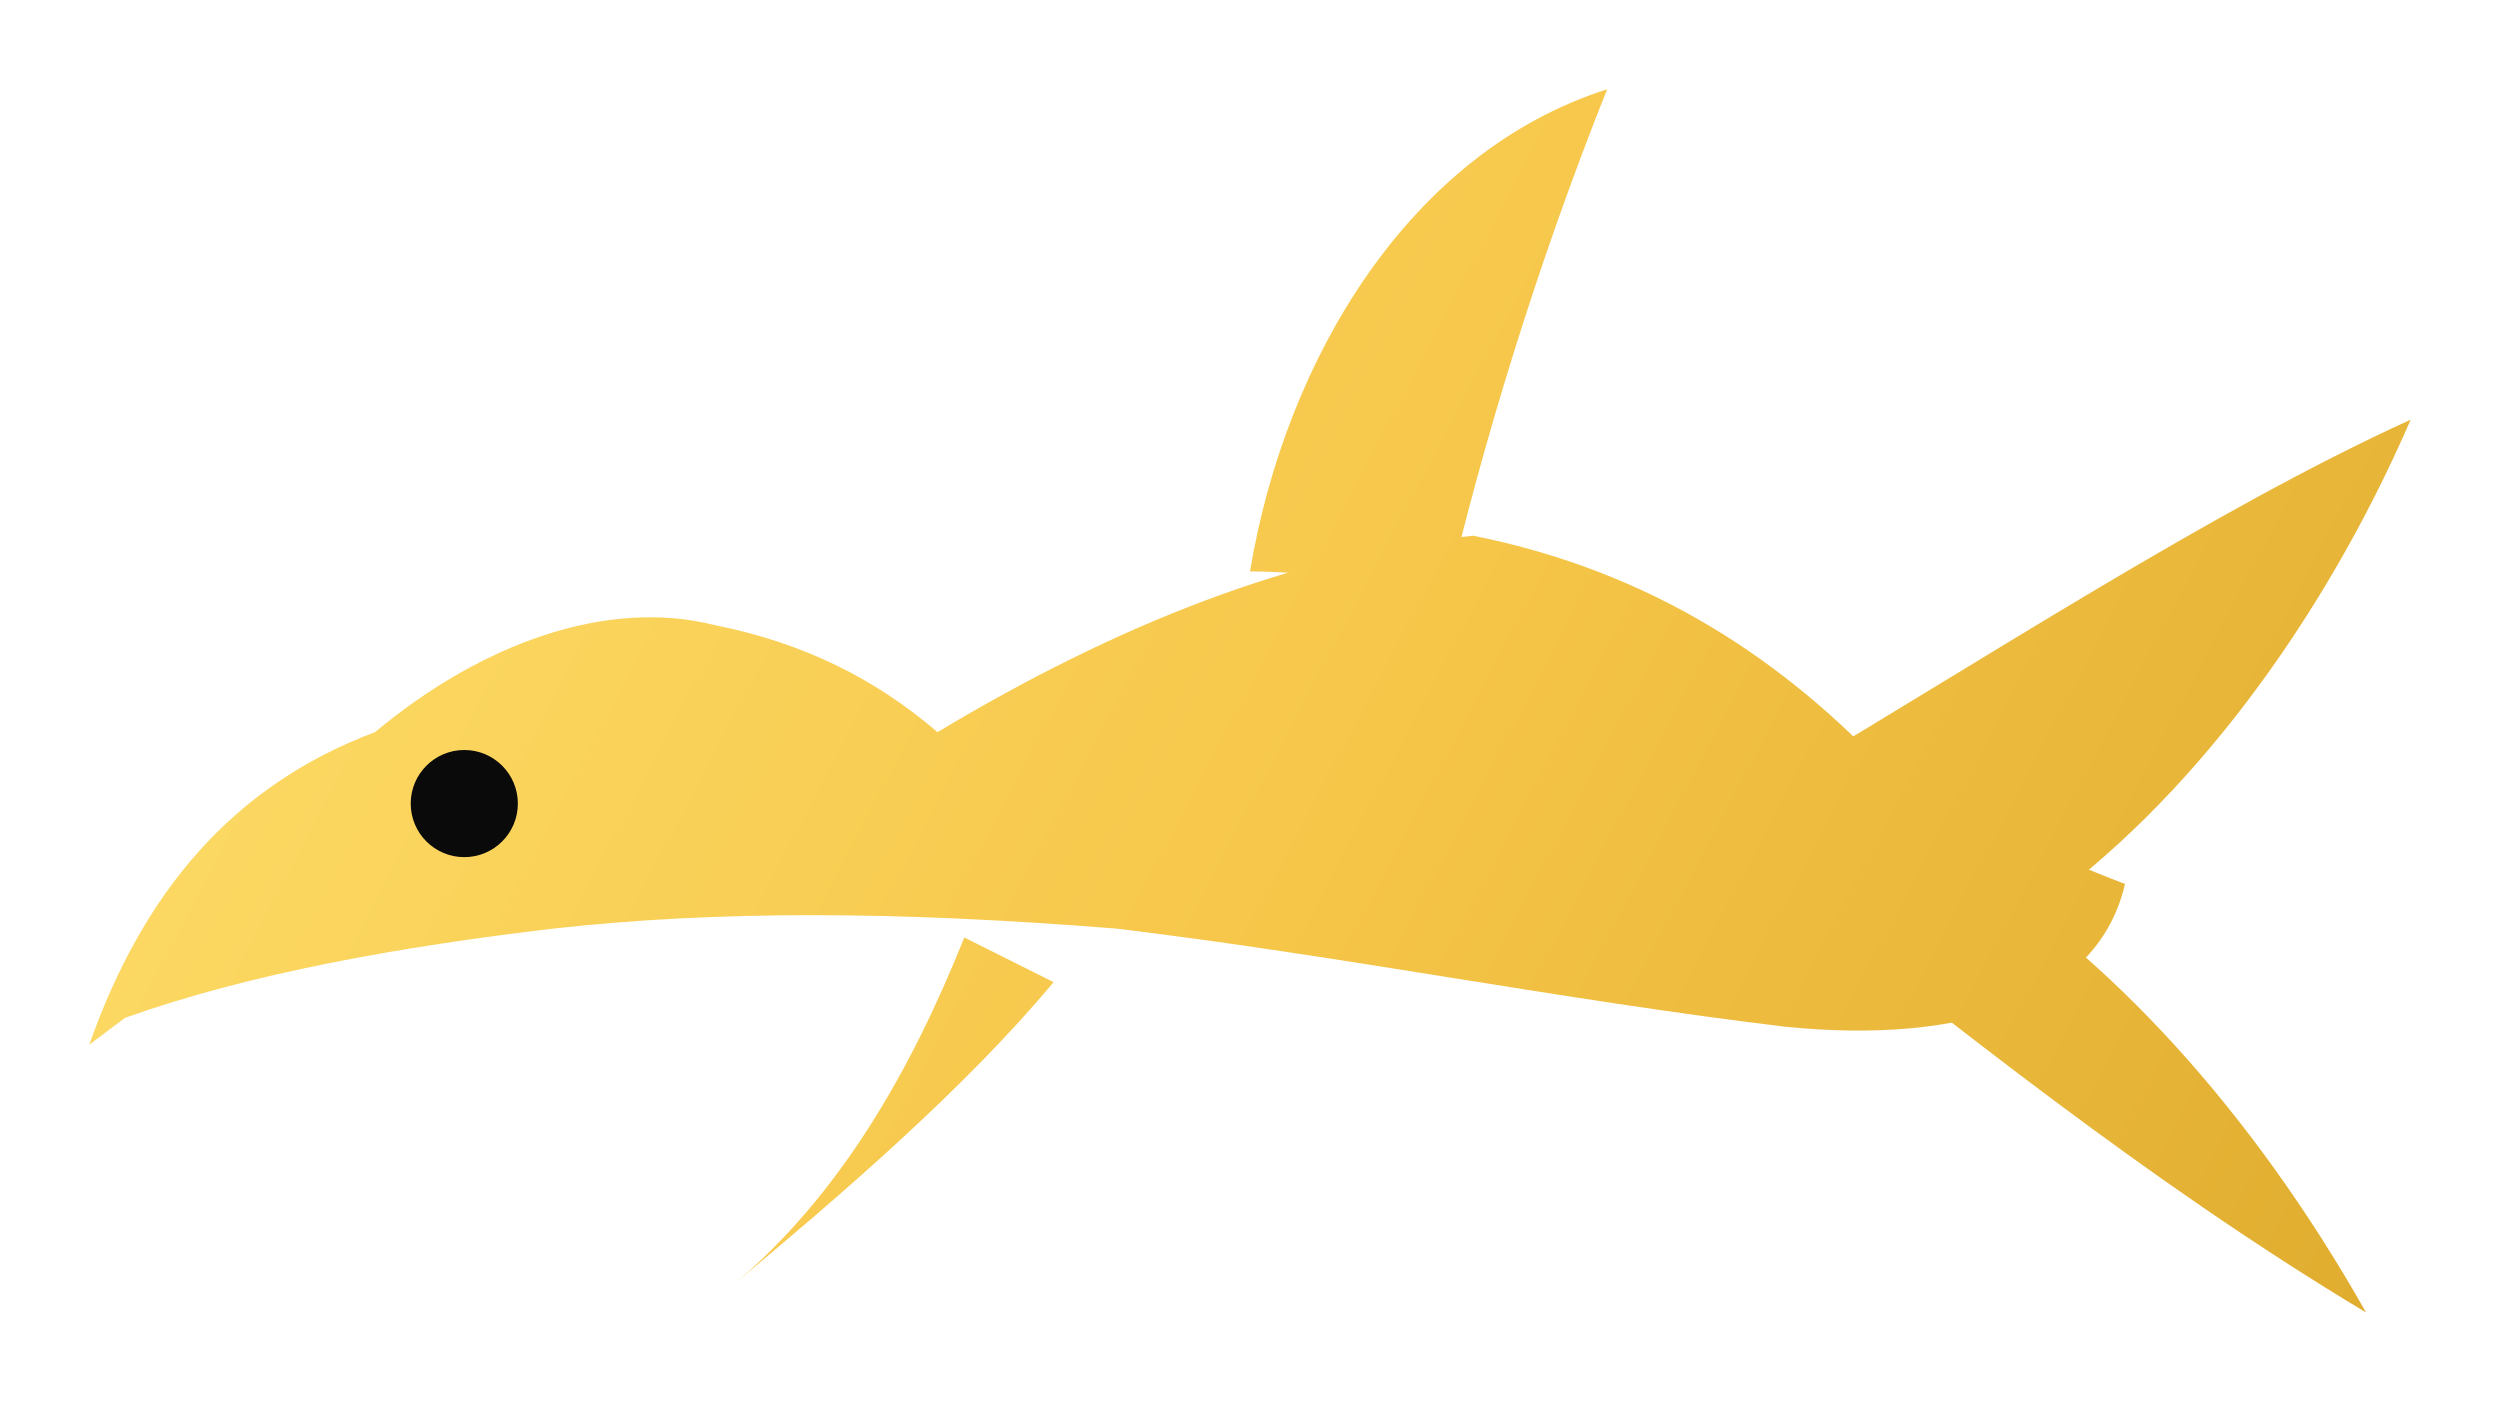
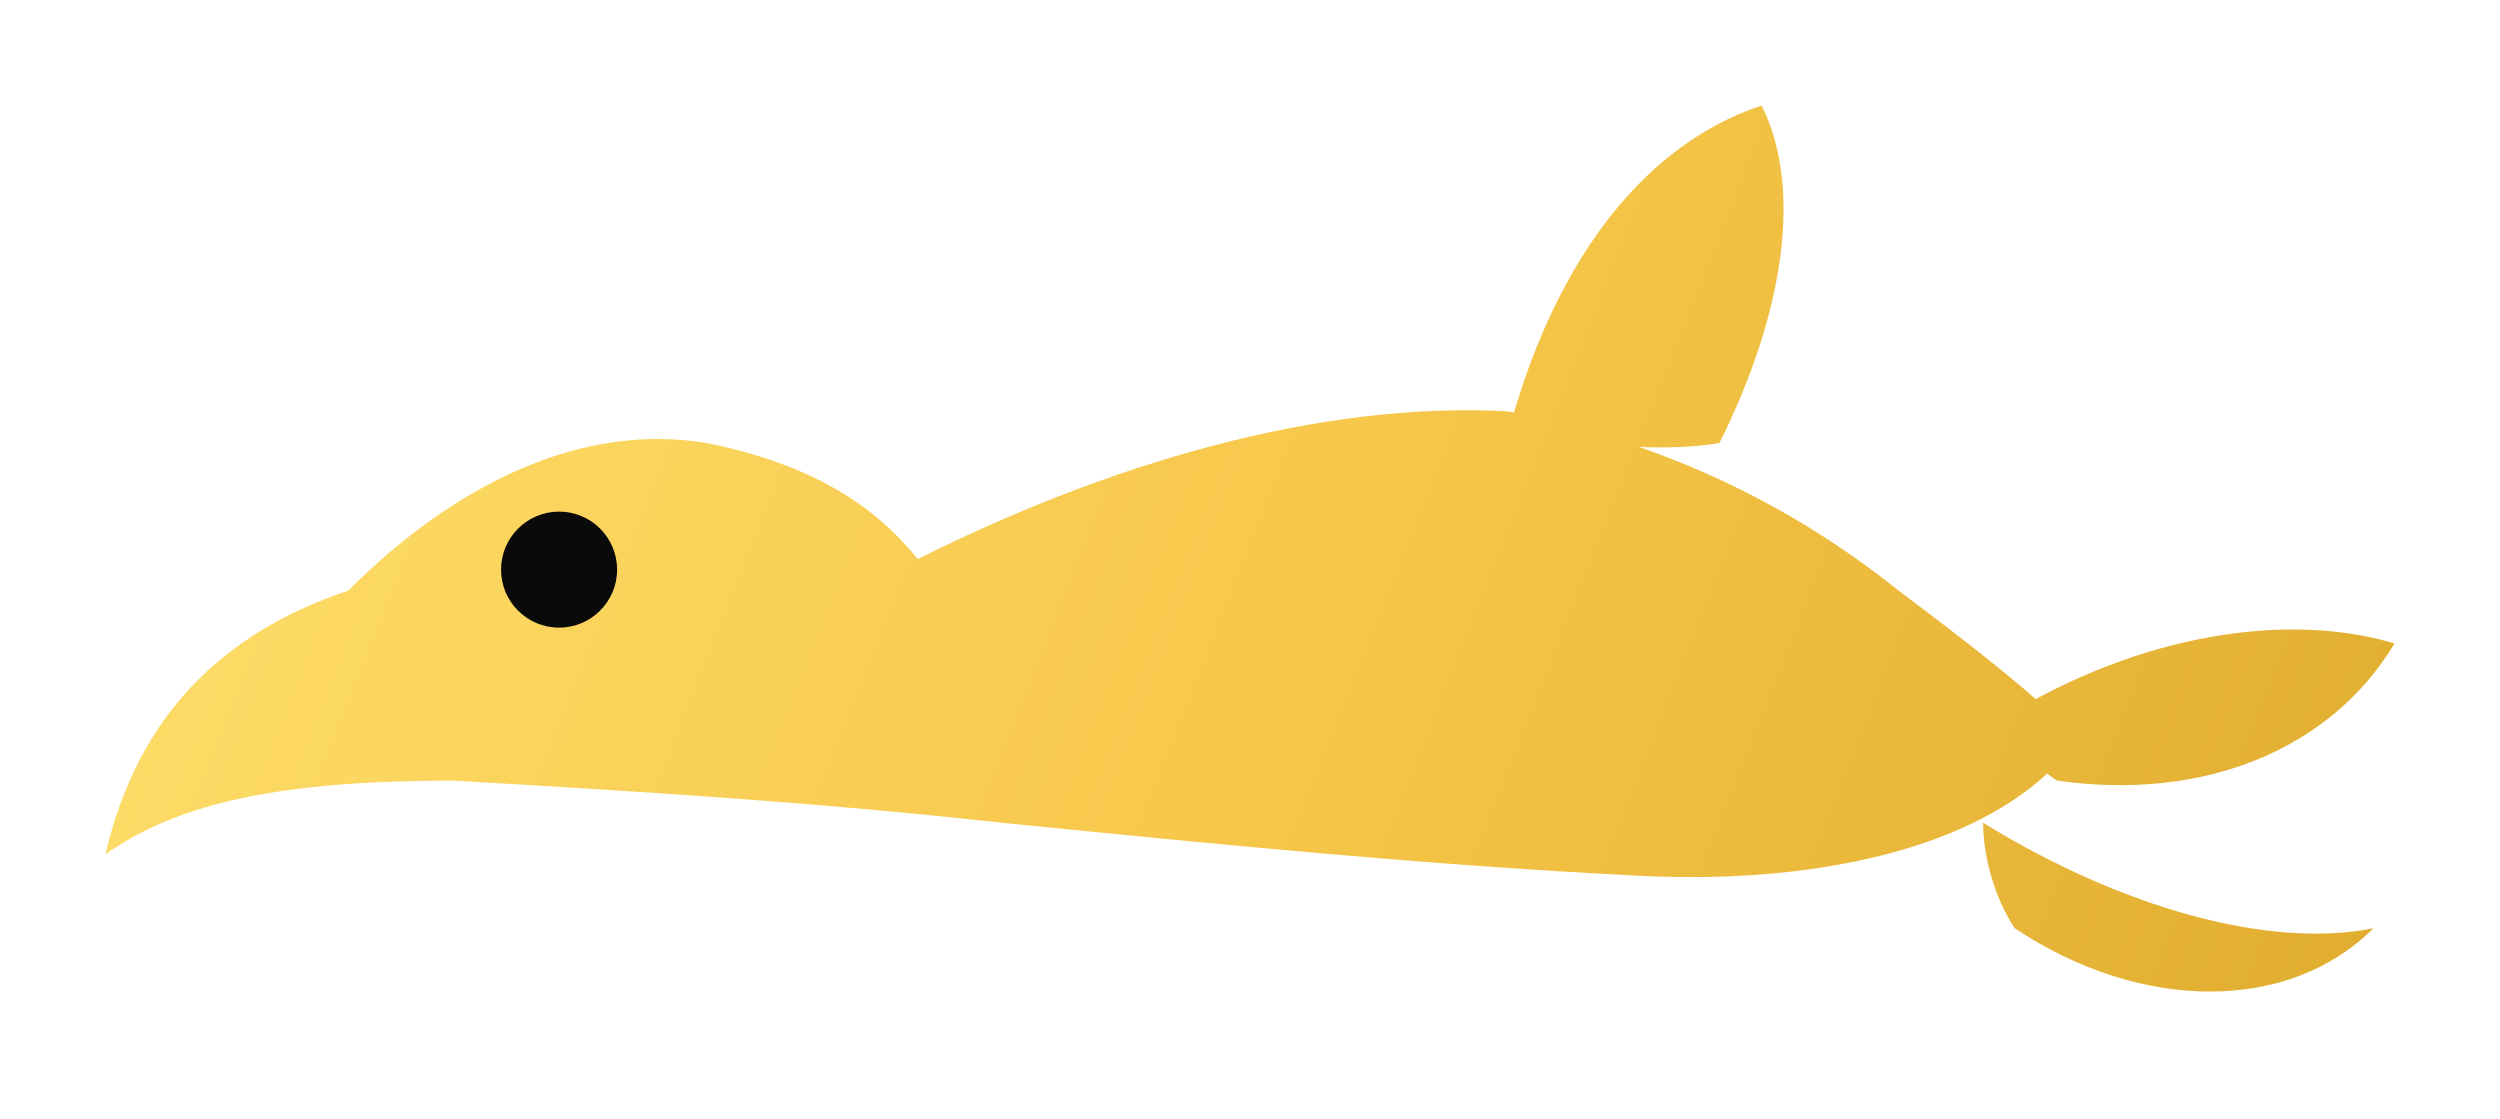
- <svg xmlns="http://www.w3.org/2000/svg" viewBox="10 -2 280 157">
+ <svg xmlns="http://www.w3.org/2000/svg" viewBox="5 4 237 106">
  <defs>
-     <linearGradient id="armusGoldGrad" gradientUnits="userSpaceOnUse" x1="20" y1="8" x2="280" y2="145">
+     <linearGradient id="armusGoldGrad" gradientUnits="userSpaceOnUse" x1="15" y1="14" x2="232" y2="100">
      <stop offset="0%" stop-color="#fee06d" />
      <stop offset="55%" stop-color="#f6c649" />
      <stop offset="100%" stop-color="#dfac2e" />
    </linearGradient>
  </defs>
  <g fill="url(#armusGoldGrad)">
-     <path d="       M 20 115       C 26 98, 36 86, 52 80       C 64 70, 78 65, 90 68       C 100 70, 108 74, 115 80       C 135 68, 155 60, 175 58       C 195 62, 210 72, 222 85       C 232 90, 240 94, 248 97       C 245 110, 230 115, 210 113       C 185 110, 160 105, 135 102       C 110 100, 90 100, 72 102       C 55 104, 38 107, 24 112       Z" />
-     <path d="M 150 62 C 154 38, 168 15, 190 8 C 182 28, 176 48, 172 65 C 164 63, 156 62, 150 62 Z" />
-     <path d="M 210 85 C 232 72, 258 55, 280 45 C 270 68, 255 88, 238 100 C 228 96, 218 90, 210 85 Z" />
-     <path d="M 210 98 C 228 112, 250 130, 275 145 C 262 122, 246 105, 230 95 C 222 96, 215 97, 210 98 Z" />
-     <path d="M 118 103 C 112 118, 104 132, 92 142 C 104 132, 118 120, 128 108 Z" />
+     <path d="       M 15 85       C 18 72, 26 64, 38 60       C 48 50, 60 44, 72 46       C 82 48, 88 52, 92 57       C 110 48, 130 42, 148 43       C 163 46, 175 52, 185 60       C 193 66, 198 70, 202 74       C 195 84, 178 88, 160 87       C 140 86, 120 84, 100 82       C 82 80, 65 79, 48 78       C 32 78, 22 80, 15 85       Z" />
+     <path d="M 148 45 C 152 30, 160 18, 172 14 C 176 22, 174 34, 168 46 C 162 47, 155 46, 148 45 Z" />
+     <path d="M 195 72 C 208 64, 222 62, 232 65 C 226 75, 214 80, 200 78 C 197 76, 196 74, 195 72 Z" />
+     <path d="M 193 82 C 206 90, 220 94, 230 92 C 222 100, 208 100, 196 92 C 194 89, 193 85, 193 82 Z" />
  </g>
-   <circle cx="62" cy="88" r="6" fill="#0a0a0a" />
+   <circle cx="58" cy="58" r="5.5" fill="#0a0a0a" />
</svg>
